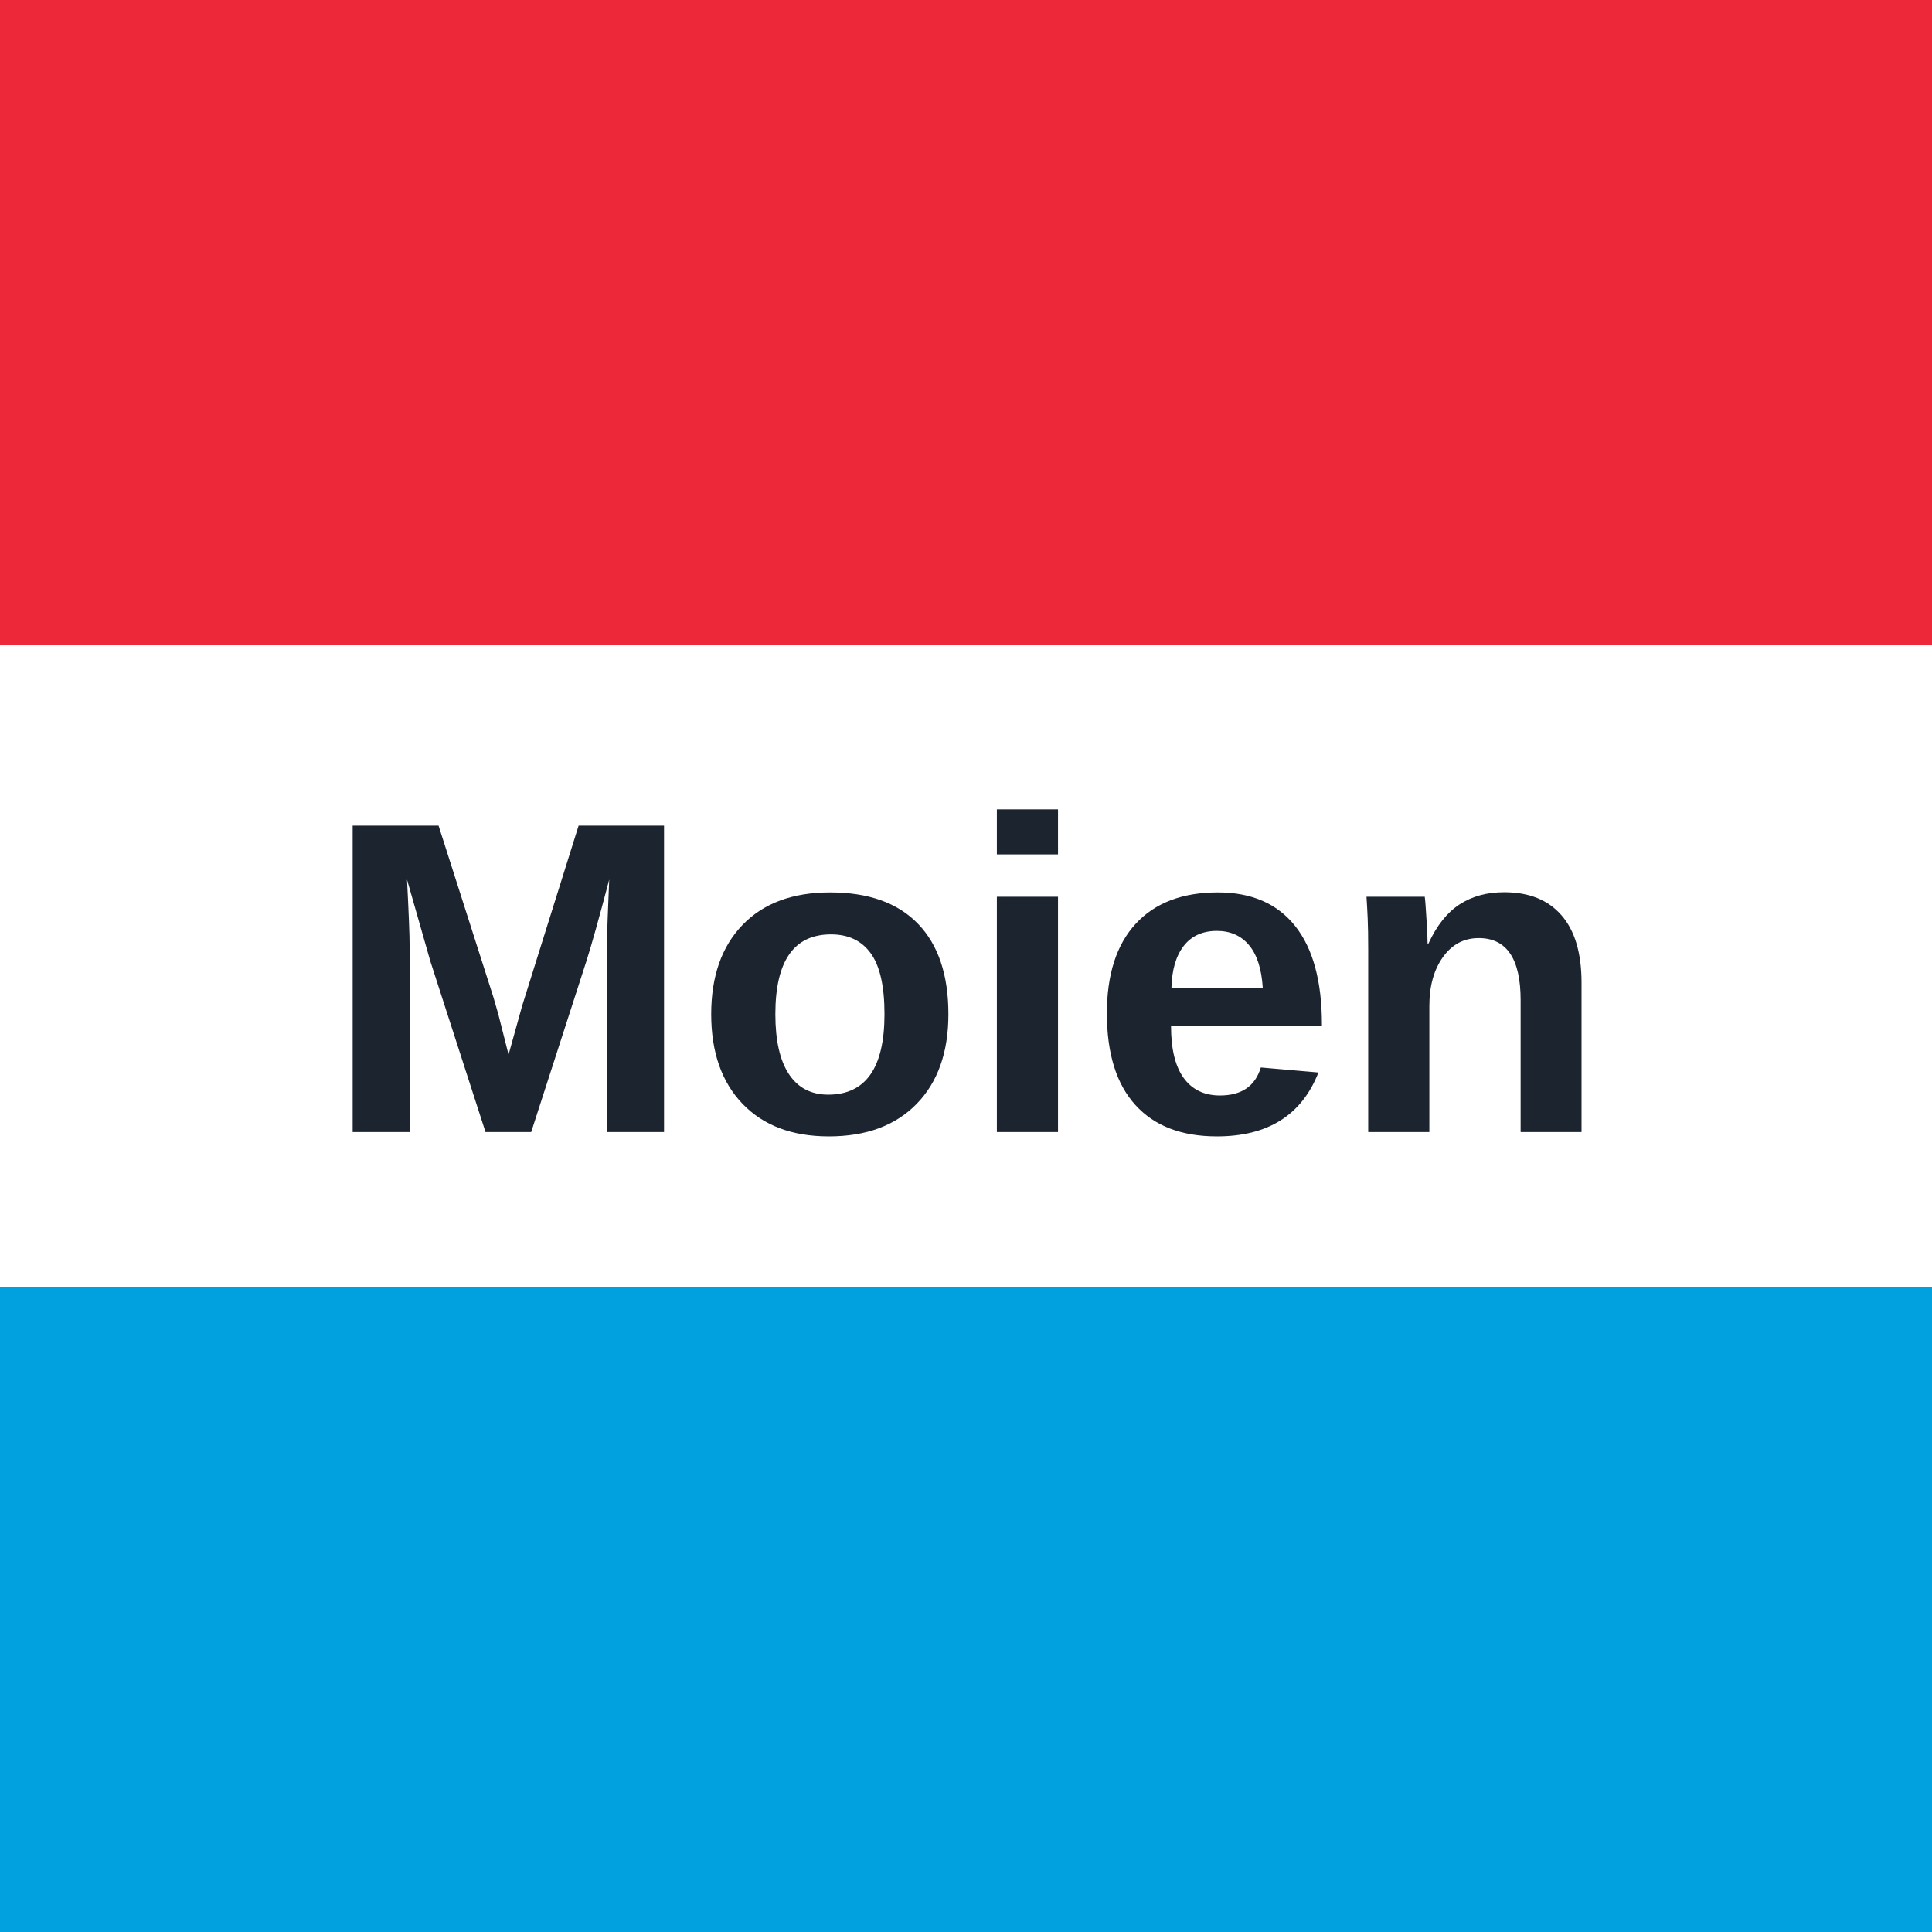
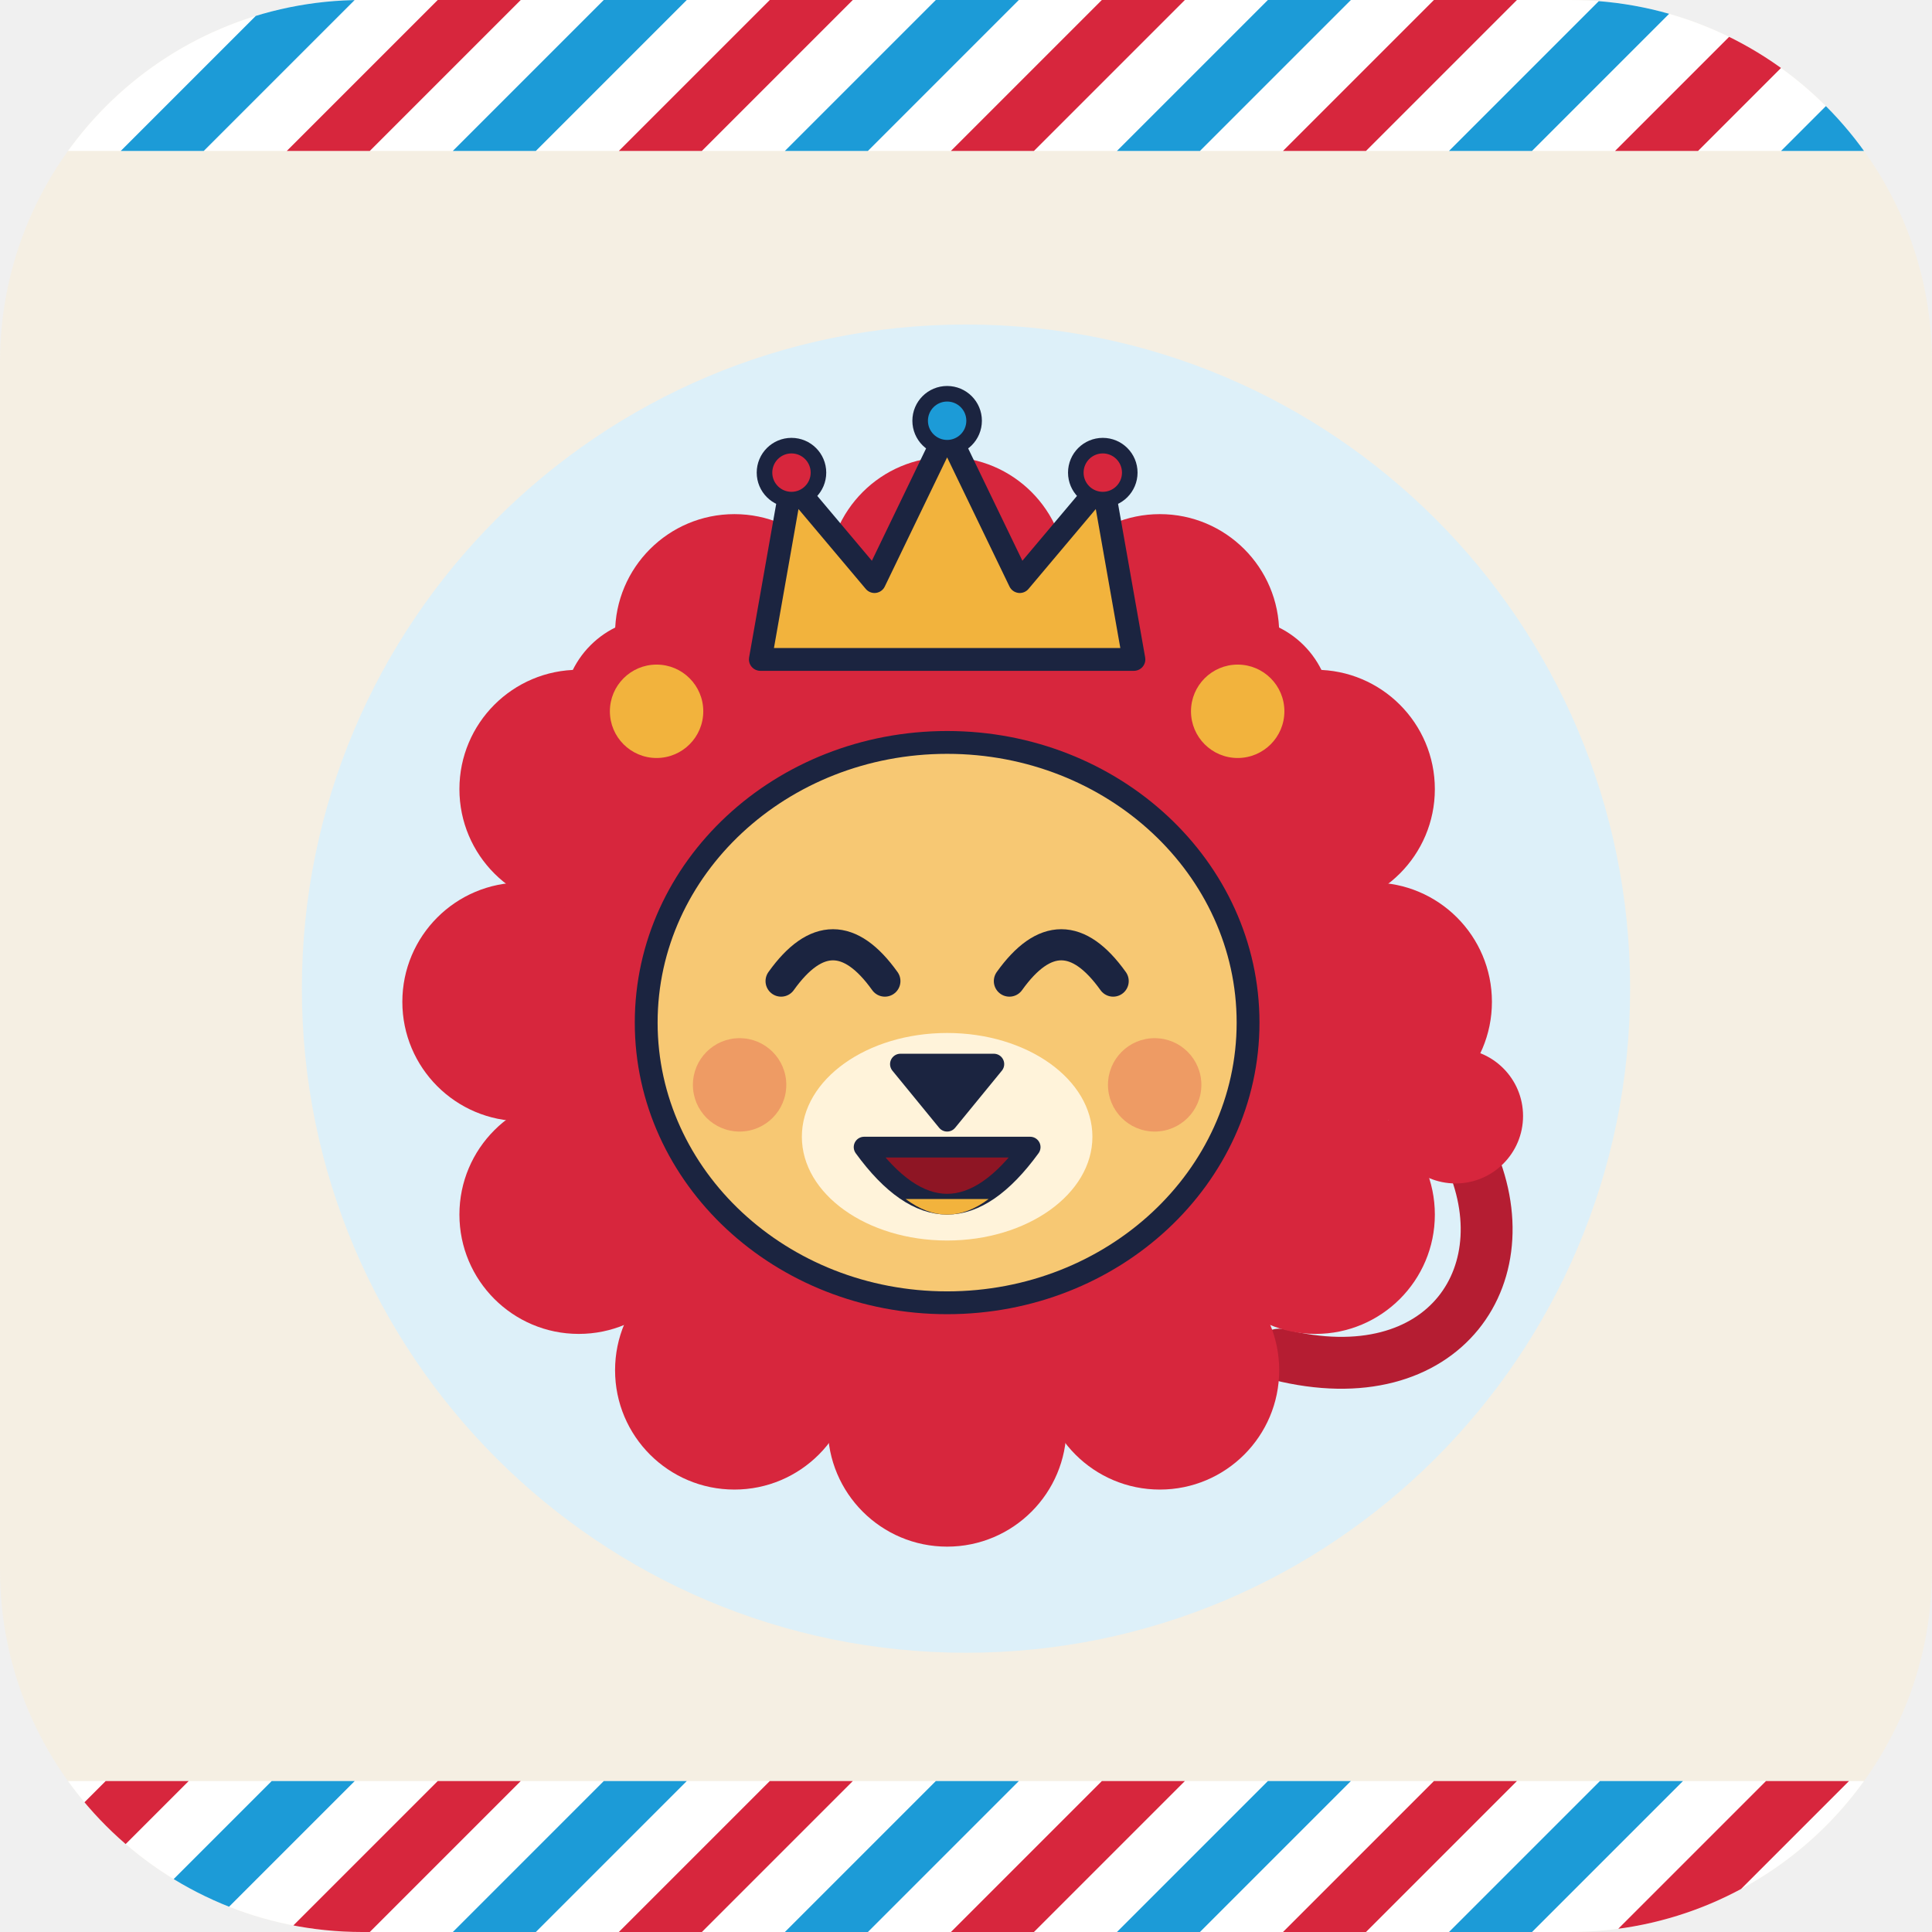
<svg xmlns="http://www.w3.org/2000/svg" viewBox="0 0 512 512">
-   <rect width="512" height="512" rx="96" fill="#ffffff" />
-   <rect y="0" width="512" height="171" fill="#ed2939" />
-   <rect y="341" width="512" height="171" fill="#00a1de" />
-   <text x="256" y="300" font-family="Arial, Helvetica, sans-serif" font-size="118" font-weight="700" text-anchor="middle" fill="#1c2430">Moien</text>
+   <rect width="512" height="512" rx="96" fill="#F5EFE3" />
+   <clipPath id="c">
+     <rect width="512" height="512" rx="96" />
+   </clipPath>
+   <g clip-path="url(#c)">
+     <rect width="512" height="40" fill="#fff" />
+     <path d="M-60 0h22l-40 40h-22z" fill="#D7263D" />
+     <path d="M-16 0h22l-40 40h-22z" fill="#1C9BD7" />
+     <path d="M28 0h22l-40 40h-22z" fill="#D7263D" />
+     <path d="M72 0h22l-40 40h-22z" fill="#1C9BD7" />
+     <path d="M116 0h22l-40 40h-22z" fill="#D7263D" />
+     <path d="M160 0h22l-40 40h-22z" fill="#1C9BD7" />
+     <path d="M204 0h22l-40 40h-22z" fill="#D7263D" />
+     <path d="M248 0h22l-40 40h-22z" fill="#1C9BD7" />
+     <path d="M292 0h22l-40 40h-22z" fill="#D7263D" />
+     <path d="M336 0h22l-40 40h-22z" fill="#1C9BD7" />
+     <path d="M380 0h22l-40 40h-22z" fill="#D7263D" />
+     <path d="M424 0h22l-40 40h-22z" fill="#1C9BD7" />
+     <path d="M468 0h22l-40 40h-22z" fill="#D7263D" />
+     <path d="M512 0h22l-40 40h-22z" fill="#1C9BD7" />
+     <g transform="translate(0 472)">
+       <rect width="512" height="40" fill="#fff" />
+       <path d="M-60 0h22l-40 40h-22z" fill="#D7263D" />
+       <path d="M-16 0h22l-40 40h-22z" fill="#1C9BD7" />
+       <path d="M28 0h22l-40 40h-22z" fill="#D7263D" />
+       <path d="M72 0h22l-40 40h-22z" fill="#1C9BD7" />
+       <path d="M116 0h22l-40 40h-22z" fill="#D7263D" />
+       <path d="M160 0h22l-40 40h-22z" fill="#1C9BD7" />
+       <path d="M204 0h22l-40 40h-22z" fill="#D7263D" />
+       <path d="M248 0h22l-40 40h-22z" fill="#1C9BD7" />
+       <path d="M292 0h22l-40 40h-22z" fill="#D7263D" />
+       <path d="M336 0h22l-40 40h-22z" fill="#1C9BD7" />
+       <path d="M380 0h22l-40 40h-22z" fill="#D7263D" />
+       <path d="M424 0h22l-40 40h-22z" fill="#1C9BD7" />
+       <path d="M468 0h22l-40 40h-22z" fill="#D7263D" />
+       <path d="M512 0h22l-40 40h-22z" fill="#1C9BD7" />
+     </g>
+     <circle cx="256" cy="262" r="176" fill="#DDF0F9" />
+     <g transform="translate(86 84) scale(2.75)">
+       <g>
+         <path d="M92 100c16 4 24-8 18-20" fill="none" stroke="#B51D32" stroke-width="5" stroke-linecap="round" />
+         <circle cx="109" cy="77" r="6.500" fill="#D7263D" />
+       </g>
+       <g fill="#D7263D">
+         <circle cx="60" cy="66" r="40" />
+         <circle cx="101.0" cy="66.0" r="11.500" />
+         <circle cx="95.5" cy="86.5" r="11.500" />
+         <circle cx="80.5" cy="101.5" r="11.500" />
+         <circle cx="60.0" cy="107.0" r="11.500" />
+         <circle cx="39.5" cy="101.5" r="11.500" />
+         <circle cx="24.5" cy="86.5" r="11.500" />
+         <circle cx="19.0" cy="66.0" r="11.500" />
+         <circle cx="24.5" cy="45.5" r="11.500" />
+         <circle cx="39.5" cy="30.5" r="11.500" />
+         <circle cx="60.0" cy="25.0" r="11.500" />
+         <circle cx="80.5" cy="30.5" r="11.500" />
+         <circle cx="95.5" cy="45.5" r="11.500" />
+       </g>
+       <circle cx="32" cy="38" r="9" fill="#D7263D" />
+       <circle cx="88" cy="38" r="9" fill="#D7263D" />
+       <circle cx="32" cy="38" r="4.500" fill="#F2B33D" />
+       <circle cx="88" cy="38" r="4.500" fill="#F2B33D" />
+       <ellipse cx="60" cy="68" rx="29" ry="27" fill="#F7C873" stroke="#1B2440" stroke-width="2.200" />
+       <ellipse cx="60" cy="79" rx="14" ry="10" fill="#FFF3DA" />
+       <circle cx="40" cy="74" r="4.500" fill="#D7263D" opacity=".28" />
+       <circle cx="80" cy="74" r="4.500" fill="#D7263D" opacity=".28" />
+       <path d="M44 64q5-7 10 0M66 64q5-7 10 0" fill="none" stroke="#1B2440" stroke-width="3" stroke-linecap="round" />
+       <path d="M55.500 72h9l-4.500 5.500z" fill="#1B2440" stroke="#1B2440" stroke-width="2" stroke-linejoin="round" />
+       <path d="M52 80q8 11 16 0z" fill="#8E1524" stroke="#1B2440" stroke-width="2" stroke-linejoin="round" />
+       <path d="M56 85q4 3 8 0" fill="#F2B33D" />
+       <g>
+         <path d="M42 33l3-17 8 9.500L60 11l7 14.500 8-9.500 3 17z" fill="#F2B33D" stroke="#1B2440" stroke-width="2.200" stroke-linejoin="round" />
+         <circle cx="45" cy="15" r="2.600" fill="#D7263D" stroke="#1B2440" stroke-width="1.500" />
+         <circle cx="60" cy="10" r="2.600" fill="#1C9BD7" stroke="#1B2440" stroke-width="1.500" />
+         <circle cx="75" cy="15" r="2.600" fill="#D7263D" stroke="#1B2440" stroke-width="1.500" />
+       </g>
+     </g>
+   </g>
</svg>
